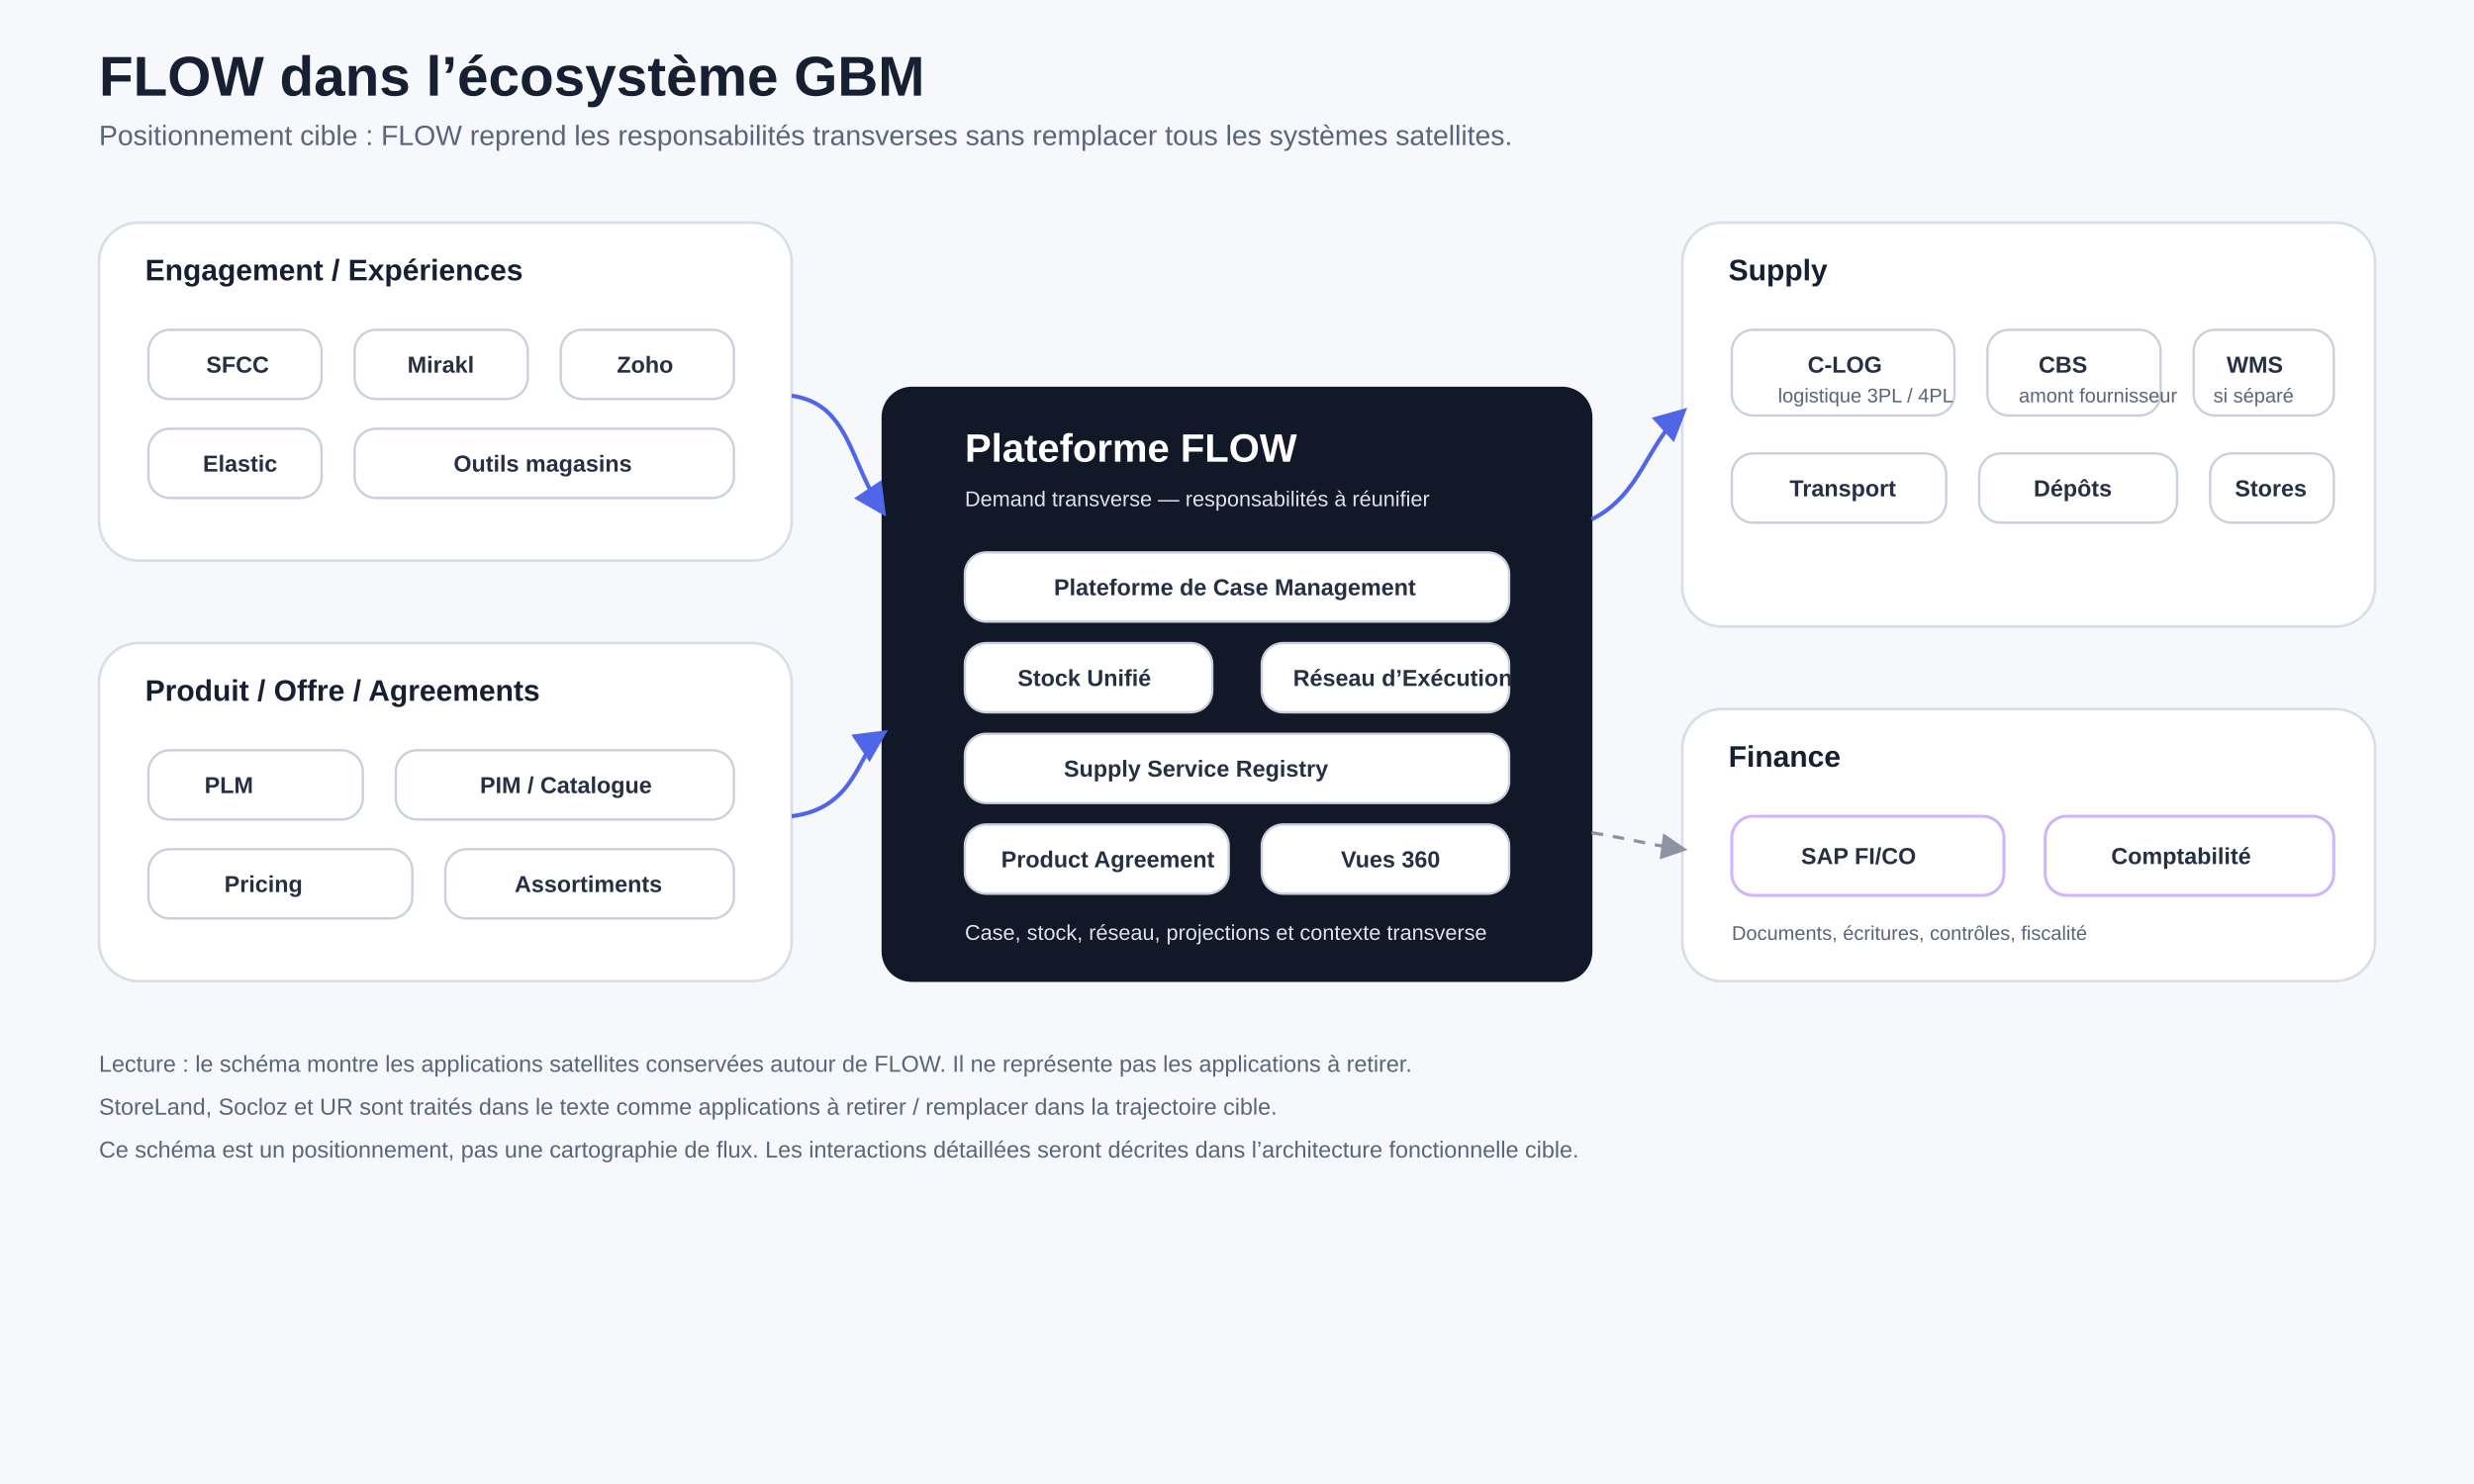
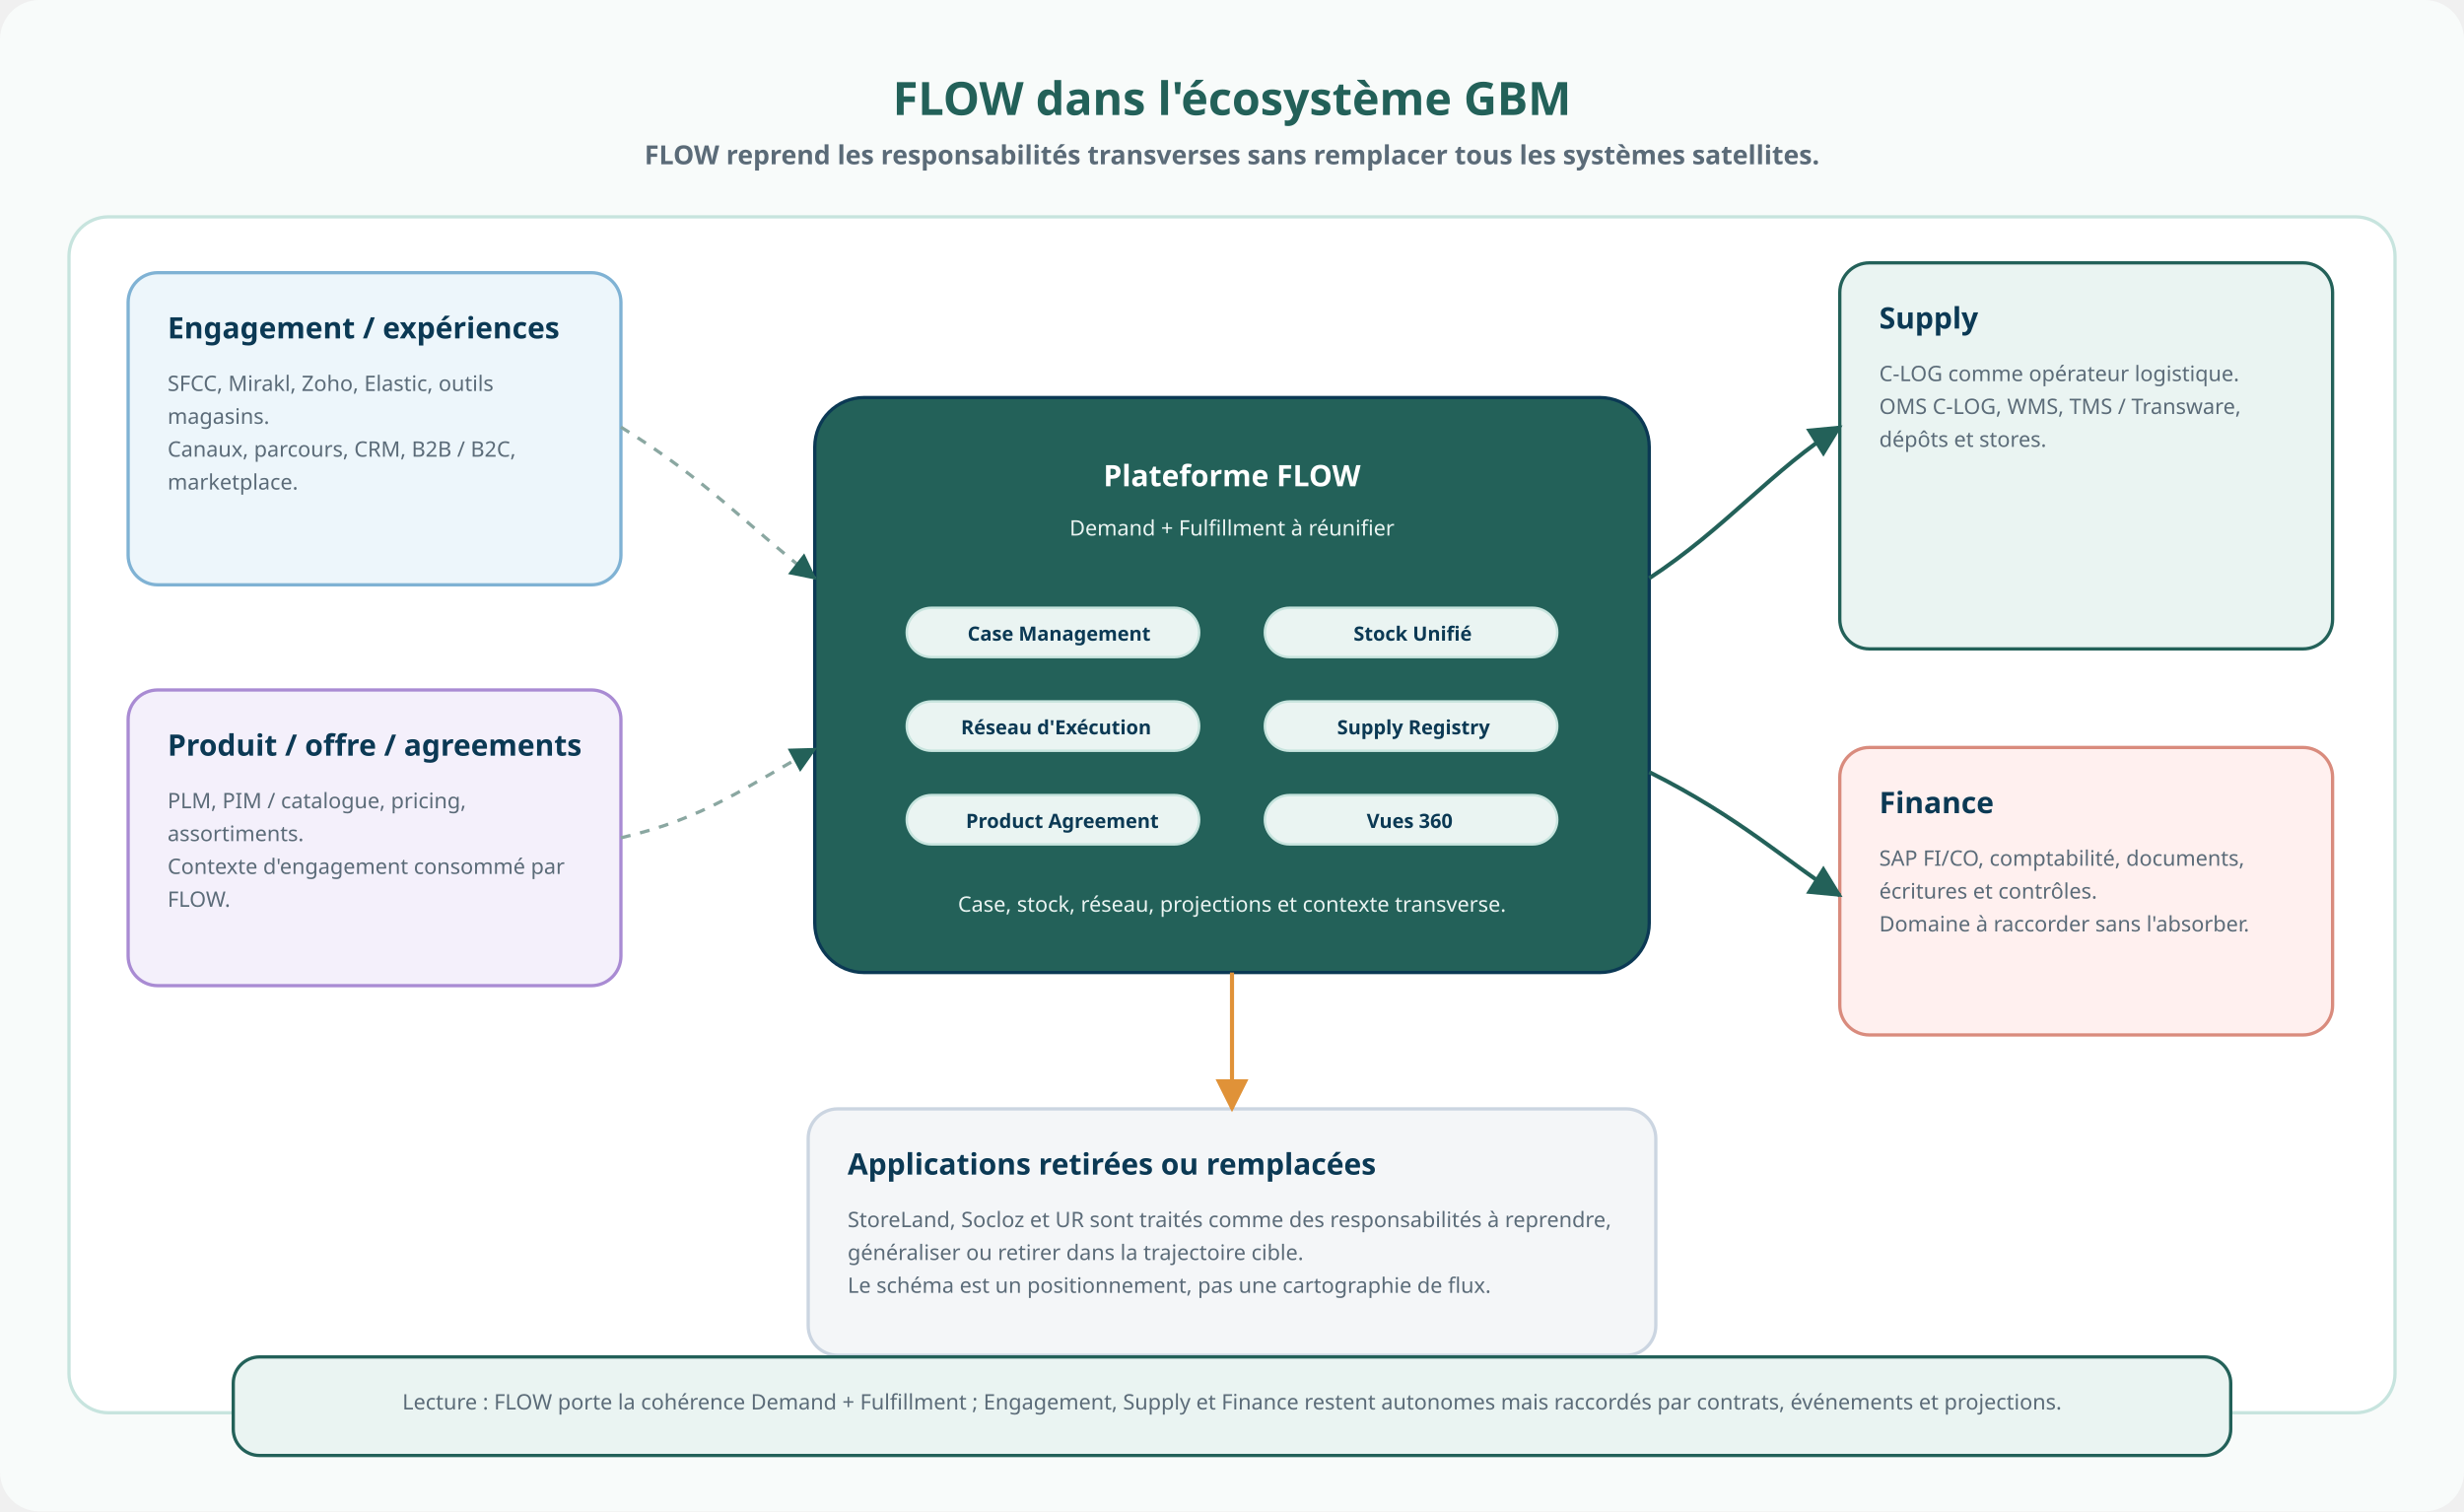
- <svg xmlns="http://www.w3.org/2000/svg" width="1500" height="900" viewBox="0 0 1500 900" preserveAspectRatio="xMidYMid meet" role="img" aria-labelledby="title desc">
+ <svg xmlns="http://www.w3.org/2000/svg" width="1500" height="920" viewBox="0 0 1500 920" preserveAspectRatio="xMidYMid meet" role="img" aria-labelledby="title desc">
  <defs>
    <style>
-       .bg{fill:#f7f8fb}.title{font:700 34px Arial,sans-serif;fill:#172033}.subtitle{font:400 17px Arial,sans-serif;fill:#596579}.zone{fill:#fff;stroke:#d8dee9;stroke-width:1.6;rx:24}.zone-title{font:700 18px Arial,sans-serif;fill:#172033}.chip{fill:#fff;stroke:#c8d0dc;stroke-width:1.4;rx:13}.chip-finance{fill:#fff;stroke:#d0b3ff;stroke-width:1.8;rx:13}.chip-flow{fill:#111827;stroke:#111827;rx:18}.chip-text{font:700 14px Arial,sans-serif;fill:#253044}.chip-small{font:400 12px Arial,sans-serif;fill:#596579}.flow-title{font:700 24px Arial,sans-serif;fill:#fff}.flow-sub{font:400 13px Arial,sans-serif;fill:#dbe3f0}.caption{font:400 14px Arial,sans-serif;fill:#596579}.arrow{stroke:#8a94a6;stroke-width:2;fill:none;marker-end:url(#arrow);stroke-dasharray:7 6}.arrow-strong{stroke:#4f66e8;stroke-width:2.5;fill:none;marker-end:url(#arrow-strong)}
+       .bg{fill:#f8fbfa}.panel{fill:#fff;stroke:#c7e4de;stroke-width:2}.panelSoft{fill:#eaf4f2;stroke:#236159;stroke-width:2}.accent{fill:#fff8f0;stroke:#e09238;stroke-width:2}.amber{fill:#fff8f0;stroke:#e09238;stroke-width:2}.green{fill:#eaf4f2;stroke:#236159;stroke-width:2}.blue{fill:#edf6fb;stroke:#7fb2d4;stroke-width:2}.purple{fill:#f4f0fb;stroke:#a98bd3;stroke-width:2}.grey{fill:#f4f6f8;stroke:#cbd5e1;stroke-width:2}.red{fill:#fff0ef;stroke:#d98b7d;stroke-width:2}.core{fill:#236159;stroke:#0b3954;stroke-width:2}.dark{fill:#0b3954;stroke:#052437;stroke-width:2}.title{font:700 28px Aptos,Calibri,Segoe UI,sans-serif;fill:#236159}.subtitle{font:600 16px Aptos,Calibri,Segoe UI,sans-serif;fill:#5b6b78}.h{font:700 18px Aptos,Calibri,Segoe UI,sans-serif;fill:#0b3954}.hWhite{font:700 18px Aptos,Calibri,Segoe UI,sans-serif;fill:#fff}.txt{font:500 15px Aptos,Calibri,Segoe UI,sans-serif;fill:#1e293b}.small{font:500 13px Aptos,Calibri,Segoe UI,sans-serif;fill:#5b6b78}.smallWhite{font:500 13px Aptos,Calibri,Segoe UI,sans-serif;fill:#eaf4f2}.pill{fill:#eaf4f2;stroke:#c7e4de;stroke-width:1.5}.pillAccent{fill:#fff8f0;stroke:#e09238;stroke-width:1.5}.pillText{font:700 12px Aptos,Calibri,Segoe UI,sans-serif;fill:#0b3954}.pillAccentText{font:700 12px Aptos,Calibri,Segoe UI,sans-serif;fill:#8a4f0f}.arrow{stroke:#236159;stroke-width:2.5;fill:none;marker-end:url(#arrow)}.arrowAccent{stroke:#e09238;stroke-width:2.5;fill:none;marker-end:url(#arrowAccent)}.arrowSoft{stroke:#8aa7a1;stroke-width:2;fill:none;stroke-dasharray:6 6;marker-end:url(#arrow)}.dash{stroke-dasharray:6 6}.label{font:700 12px Aptos,Calibri,Segoe UI,sans-serif;fill:#236159}.labelAccent{font:700 12px Aptos,Calibri,Segoe UI,sans-serif;fill:#8a4f0f}.num{font:800 20px Aptos,Calibri,Segoe UI,sans-serif;fill:#e09238}
    </style>
-     <marker id="arrow" viewBox="0 0 10 10" refX="8" refY="5" markerWidth="8" markerHeight="8" orient="auto-start-reverse">
-       <path d="M0 0 L10 5 L0 10 z" fill="#8a94a6" />
+     <marker id="arrow" viewBox="0 0 10 10" refX="9" refY="5" markerWidth="8" markerHeight="8" orient="auto-start-reverse">
+       <path d="M0,0 L10,5 L0,10 z" fill="#236159" />
    </marker>
-     <marker id="arrow-strong" viewBox="0 0 10 10" refX="8" refY="5" markerWidth="8" markerHeight="8" orient="auto-start-reverse">
-       <path d="M0 0 L10 5 L0 10 z" fill="#4f66e8" />
+     <marker id="arrowAccent" viewBox="0 0 10 10" refX="9" refY="5" markerWidth="8" markerHeight="8" orient="auto-start-reverse">
+       <path d="M0,0 L10,5 L0,10 z" fill="#e09238" />
    </marker>
  </defs>
-   <rect class="bg" width="1500" height="900" />
-   <text class="title" x="60" y="58">FLOW dans l’écosystème GBM</text>
-   <text class="subtitle" x="60" y="88">Positionnement cible : FLOW reprend les responsabilités transverses sans remplacer tous les systèmes satellites.</text>
-   <rect class="zone" x="60" y="135" width="420" height="205" rx="24" />
-   <text class="zone-title" x="88" y="170">Engagement / Expériences</text>
-   <rect class="chip" x="90" y="200" width="105" height="42" rx="13" />
-   <text class="chip-text" x="125" y="226">SFCC</text>
-   <rect class="chip" x="215" y="200" width="105" height="42" rx="13" />
-   <text class="chip-text" x="247" y="226">Mirakl</text>
-   <rect class="chip" x="340" y="200" width="105" height="42" rx="13" />
-   <text class="chip-text" x="374" y="226">Zoho</text>
-   <rect class="chip" x="90" y="260" width="105" height="42" rx="13" />
-   <text class="chip-text" x="123" y="286">Elastic</text>
-   <rect class="chip" x="215" y="260" width="230" height="42" rx="13" />
-   <text class="chip-text" x="275" y="286">Outils magasins</text>
-   <rect class="zone" x="60" y="390" width="420" height="205" rx="24" />
-   <text class="zone-title" x="88" y="425">Produit / Offre / Agreements</text>
-   <rect class="chip" x="90" y="455" width="130" height="42" rx="13" />
-   <text class="chip-text" x="124" y="481">PLM</text>
-   <rect class="chip" x="240" y="455" width="205" height="42" rx="13" />
-   <text class="chip-text" x="291" y="481">PIM / Catalogue</text>
-   <rect class="chip" x="90" y="515" width="160" height="42" rx="13" />
-   <text class="chip-text" x="136" y="541">Pricing</text>
-   <rect class="chip" x="270" y="515" width="175" height="42" rx="13" />
-   <text class="chip-text" x="312" y="541">Assortiments</text>
-   <rect class="zone" x="1020" y="135" width="420" height="245" rx="24" />
-   <text class="zone-title" x="1048" y="170">Supply</text>
-   <rect class="chip" x="1050" y="200" width="135" height="52" rx="13" />
-   <text class="chip-text" x="1096" y="226">C-LOG</text>
-   <text class="chip-small" x="1078" y="244">logistique 3PL / 4PL</text>
-   <rect class="chip" x="1205" y="200" width="105" height="52" rx="13" />
-   <text class="chip-text" x="1236" y="226">CBS</text>
-   <text class="chip-small" x="1224" y="244">amont fournisseur</text>
-   <rect class="chip" x="1330" y="200" width="85" height="52" rx="13" />
-   <text class="chip-text" x="1350" y="226">WMS</text>
-   <text class="chip-small" x="1342" y="244">si séparé</text>
-   <rect class="chip" x="1050" y="275" width="130" height="42" rx="13" />
-   <text class="chip-text" x="1085" y="301">Transport</text>
-   <rect class="chip" x="1200" y="275" width="120" height="42" rx="13" />
-   <text class="chip-text" x="1233" y="301">Dépôts</text>
-   <rect class="chip" x="1340" y="275" width="75" height="42" rx="13" />
-   <text class="chip-text" x="1355" y="301">Stores</text>
-   <rect class="zone" x="1020" y="430" width="420" height="165" rx="24" />
-   <text class="zone-title" x="1048" y="465">Finance</text>
-   <rect class="chip-finance" x="1050" y="495" width="165" height="48" rx="13" />
-   <text class="chip-text" x="1092" y="524">SAP FI/CO</text>
-   <rect class="chip-finance" x="1240" y="495" width="175" height="48" rx="13" />
-   <text class="chip-text" x="1280" y="524">Comptabilité</text>
-   <text class="chip-small" x="1050" y="570">Documents, écritures, contrôles, fiscalité</text>
-   <rect class="chip-flow" x="535" y="235" width="430" height="360" rx="24" />
-   <text class="flow-title" x="585" y="280">Plateforme FLOW</text>
-   <text class="flow-sub" x="585" y="307">Demand transverse — responsabilités à réunifier</text>
-   <rect class="chip" x="585" y="335" width="330" height="42" rx="13" />
-   <text class="chip-text" x="639" y="361">Plateforme de Case Management</text>
-   <rect class="chip" x="585" y="390" width="150" height="42" rx="13" />
-   <text class="chip-text" x="617" y="416">Stock Unifié</text>
-   <rect class="chip" x="765" y="390" width="150" height="42" rx="13" />
-   <text class="chip-text" x="784" y="416">Réseau d’Exécution</text>
-   <rect class="chip" x="585" y="445" width="330" height="42" rx="13" />
-   <text class="chip-text" x="645" y="471">Supply Service Registry</text>
-   <rect class="chip" x="585" y="500" width="160" height="42" rx="13" />
-   <text class="chip-text" x="607" y="526">Product Agreement</text>
-   <rect class="chip" x="765" y="500" width="150" height="42" rx="13" />
-   <text class="chip-text" x="813" y="526">Vues 360</text>
-   <text class="flow-sub" x="585" y="570">Case, stock, réseau, projections et contexte transverse</text>
-   <path class="arrow-strong" d="M480 240 C515 245 515 280 535 310" />
-   <path class="arrow-strong" d="M480 495 C520 490 520 455 535 445" />
-   <path class="arrow-strong" d="M965 315 C995 300 998 270 1020 250" />
-   <path class="arrow" d="M965 505 C995 510 998 512 1020 515" />
-   <text class="caption" x="60" y="650">Lecture : le schéma montre les applications satellites conservées autour de FLOW. Il ne représente pas les applications à retirer.</text>
-   <text class="caption" x="60" y="676">StoreLand, Socloz et UR sont traités dans le texte comme applications à retirer / remplacer dans la trajectoire cible.</text>
-   <text class="caption" x="60" y="702">Ce schéma est un positionnement, pas une cartographie de flux. Les interactions détaillées seront décrites dans l’architecture fonctionnelle cible.</text>
+   <rect class="bg" x="0" y="0" width="1500" height="920" rx="24" />
+   <text class="title" x="750" y="70" text-anchor="middle">FLOW dans l'écosystème GBM</text>
+   <text class="subtitle" x="750" y="100" text-anchor="middle">FLOW reprend les responsabilités transverses sans remplacer tous les systèmes satellites.</text>
+   <rect class="panel" x="42" y="132" width="1416" height="728" rx="24" />
+   <rect class="core" x="496" y="242" width="508" height="350" rx="30" />
+   <text class="hWhite" x="750" y="296" text-anchor="middle">Plateforme FLOW</text>
+   <text class="smallWhite" x="750" y="326" text-anchor="middle">Demand + Fulfillment à réunifier</text>
+   <rect class="pill" x="552" y="370" width="178" height="30" rx="15" />
+   <text class="pillText" x="589" y="390">Case Management</text>
+   <rect class="pill" x="770" y="370" width="178" height="30" rx="15" />
+   <text class="pillText" x="824" y="390">Stock Unifié</text>
+   <rect class="pill" x="552" y="427" width="178" height="30" rx="15" />
+   <text class="pillText" x="585" y="447">Réseau d'Exécution</text>
+   <rect class="pill" x="770" y="427" width="178" height="30" rx="15" />
+   <text class="pillText" x="814" y="447">Supply Registry</text>
+   <rect class="pill" x="552" y="484" width="178" height="30" rx="15" />
+   <text class="pillText" x="588" y="504">Product Agreement</text>
+   <rect class="pill" x="770" y="484" width="178" height="30" rx="15" />
+   <text class="pillText" x="832" y="504">Vues 360</text>
+   <text class="smallWhite" x="750" y="555" text-anchor="middle">Case, stock, réseau, projections et contexte transverse.</text>
+   <rect class="blue" x="78" y="166" width="300" height="190" rx="18" />
+   <text class="h" x="102" y="206">Engagement / expériences</text>
+   <text class="small" x="102" y="238">SFCC, Mirakl, Zoho, Elastic, outils</text>
+   <text class="small" x="102" y="258">magasins.</text>
+   <text class="small" x="102" y="278">Canaux, parcours, CRM, B2B / B2C,</text>
+   <text class="small" x="102" y="298">marketplace.</text>
+   <rect class="purple" x="78" y="420" width="300" height="180" rx="18" />
+   <text class="h" x="102" y="460">Produit / offre / agreements</text>
+   <text class="small" x="102" y="492">PLM, PIM / catalogue, pricing,</text>
+   <text class="small" x="102" y="512">assortiments.</text>
+   <text class="small" x="102" y="532">Contexte d'engagement consommé par</text>
+   <text class="small" x="102" y="552">FLOW.</text>
+   <rect class="green" x="1120" y="160" width="300" height="235" rx="18" />
+   <text class="h" x="1144" y="200">Supply</text>
+   <text class="small" x="1144" y="232">C-LOG comme opérateur logistique.</text>
+   <text class="small" x="1144" y="252">OMS C-LOG, WMS, TMS / Transware,</text>
+   <text class="small" x="1144" y="272">dépôts et stores.</text>
+   <rect class="red" x="1120" y="455" width="300" height="175" rx="18" />
+   <text class="h" x="1144" y="495">Finance</text>
+   <text class="small" x="1144" y="527">SAP FI/CO, comptabilité, documents,</text>
+   <text class="small" x="1144" y="547">écritures et contrôles.</text>
+   <text class="small" x="1144" y="567">Domaine à raccorder sans l'absorber.</text>
+   <rect class="grey" x="492" y="675" width="516" height="150" rx="18" />
+   <text class="h" x="516" y="715">Applications retirées ou remplacées</text>
+   <text class="small" x="516" y="747">StoreLand, Socloz et UR sont traités comme des responsabilités à reprendre,</text>
+   <text class="small" x="516" y="767">généraliser ou retirer dans la trajectoire cible.</text>
+   <text class="small" x="516" y="787">Le schéma est un positionnement, pas une cartographie de flux.</text>
+   <path class="arrowSoft" d="M378 260 C430 292 455 320 496 352" />
+   <path class="arrowSoft" d="M378 510 C430 498 455 478 496 456" />
+   <path class="arrow" d="M1004 352 C1050 322 1080 285 1120 260" />
+   <path class="arrow" d="M1004 470 C1060 498 1088 525 1120 545" />
+   <path class="arrowAccent" d="M750 592 L750 675" />
+   <rect class="panelSoft" x="142" y="826" width="1216" height="60" rx="16" />
+   <text class="small" x="750" y="858" text-anchor="middle">Lecture : FLOW porte la cohérence Demand + Fulfillment ; Engagement, Supply et Finance restent autonomes mais raccordés par contrats, événements et projections.</text>
</svg>
